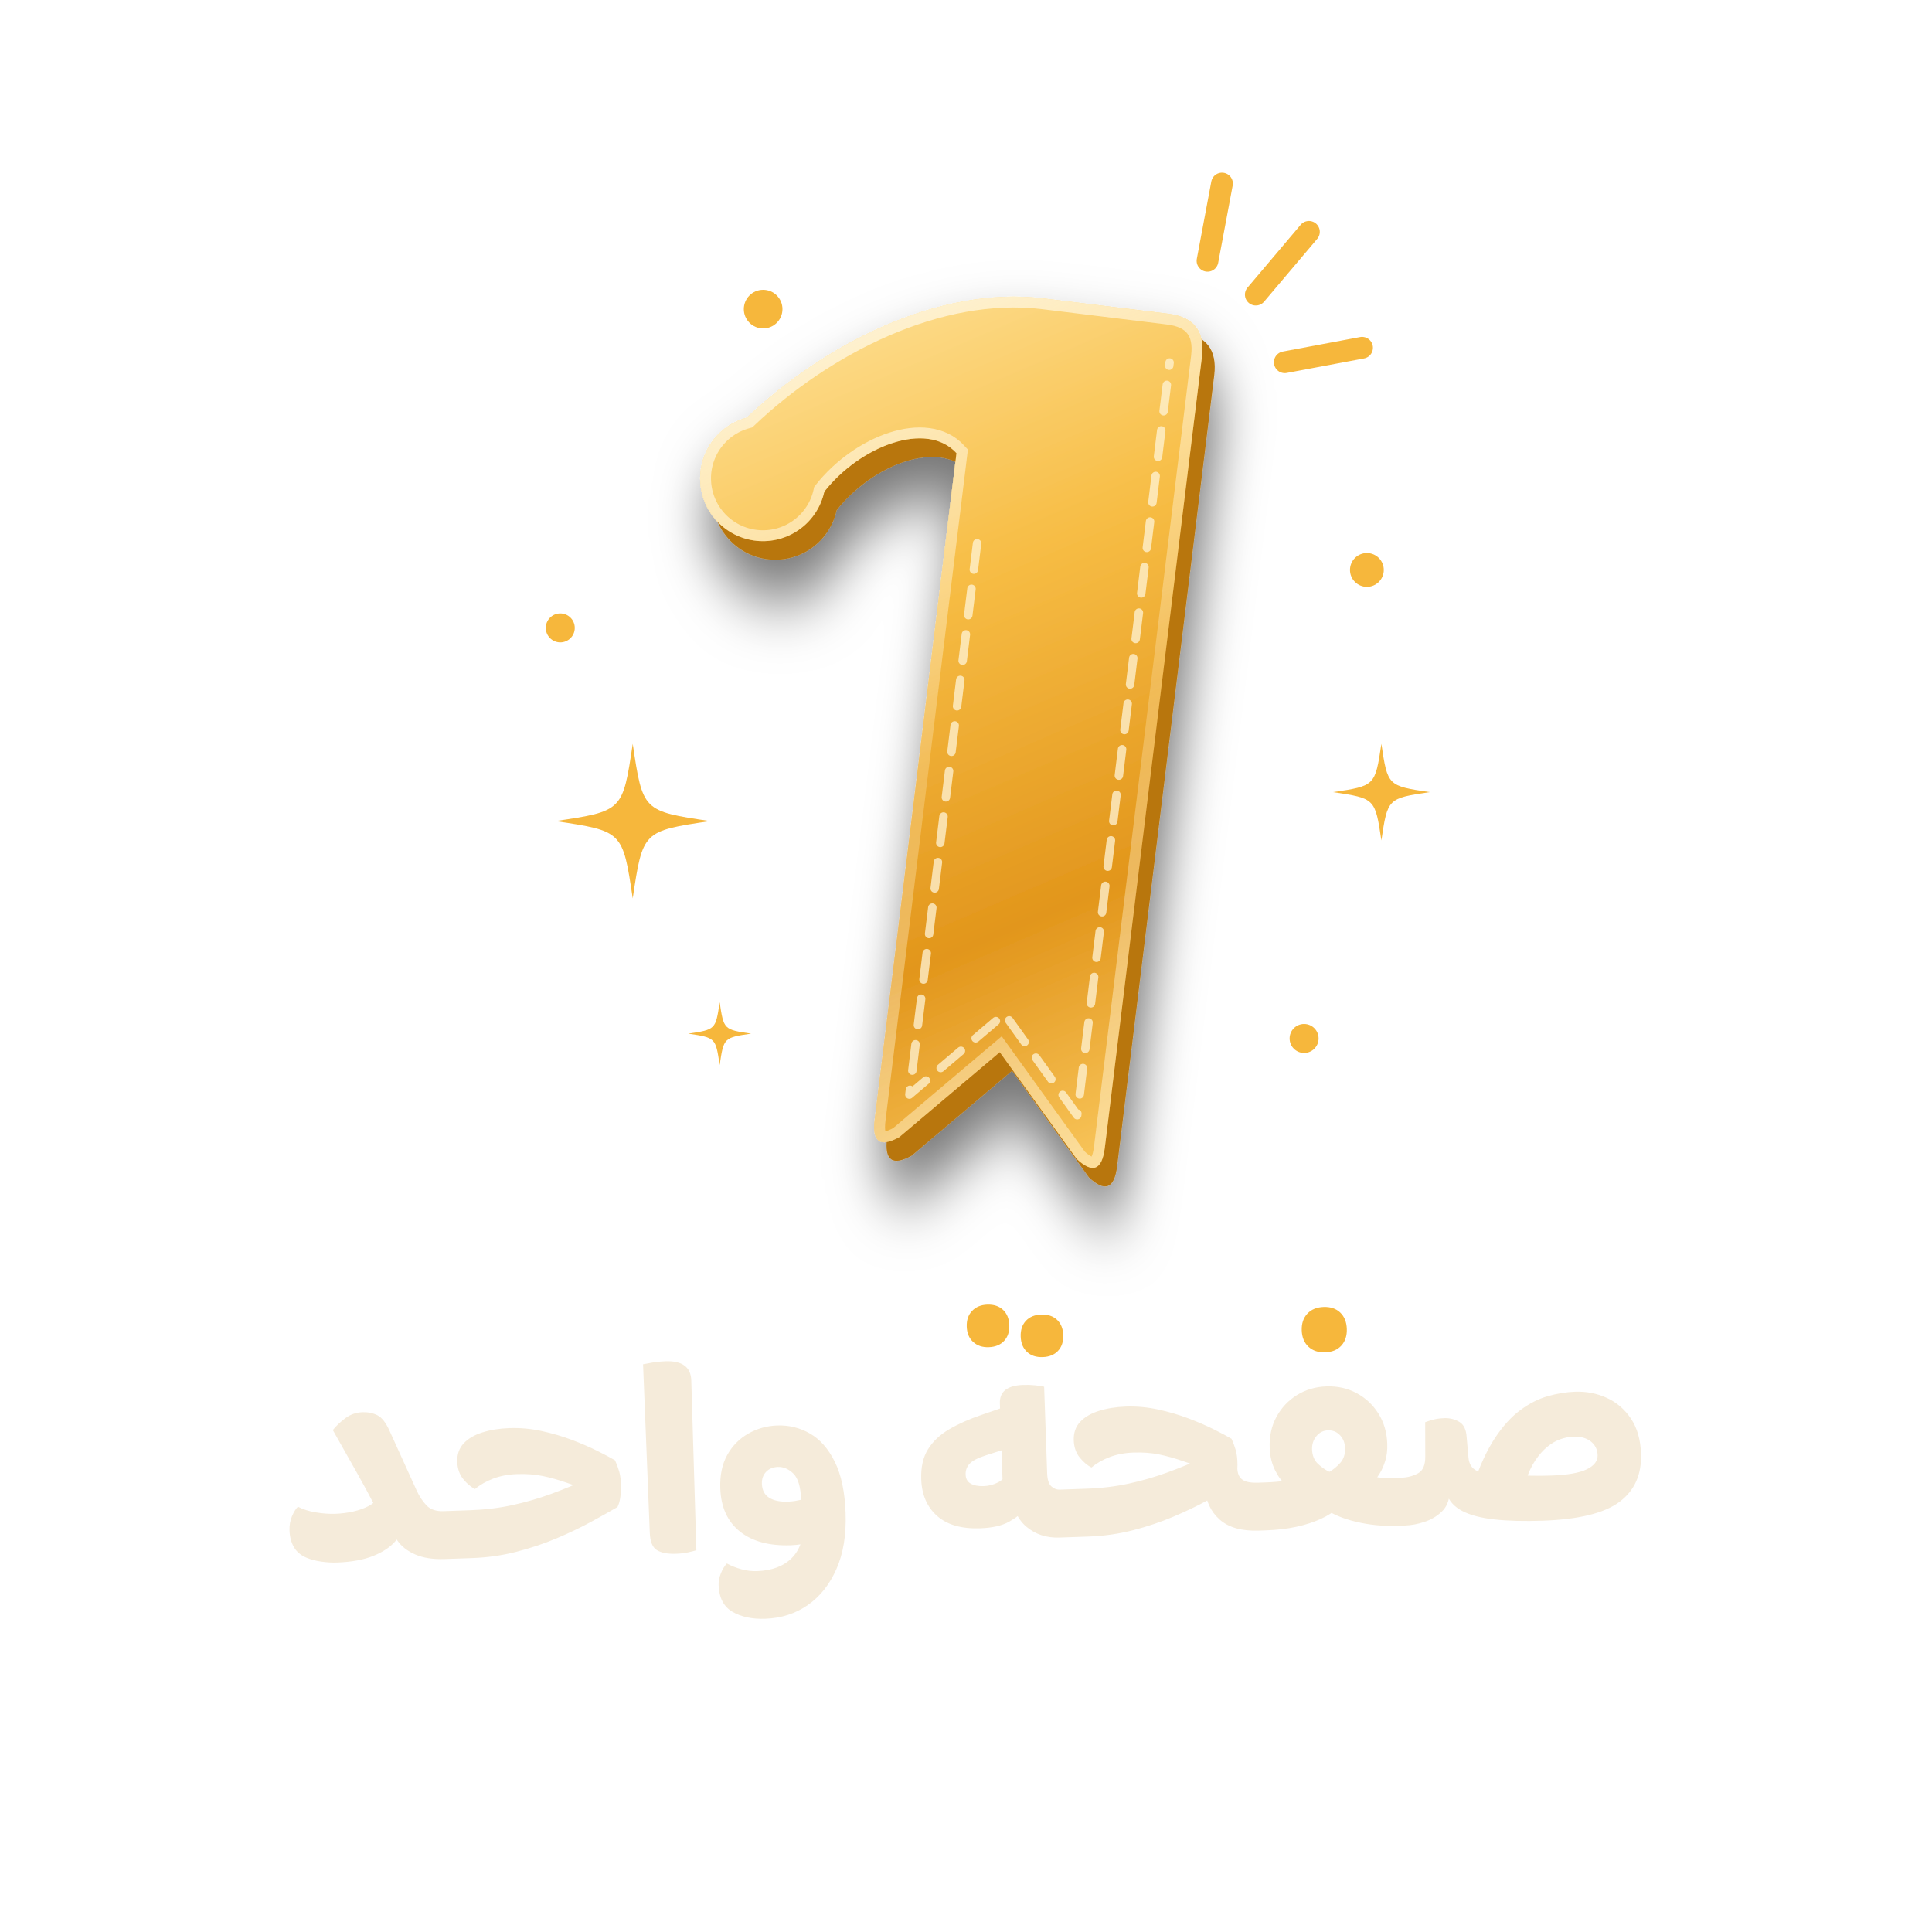
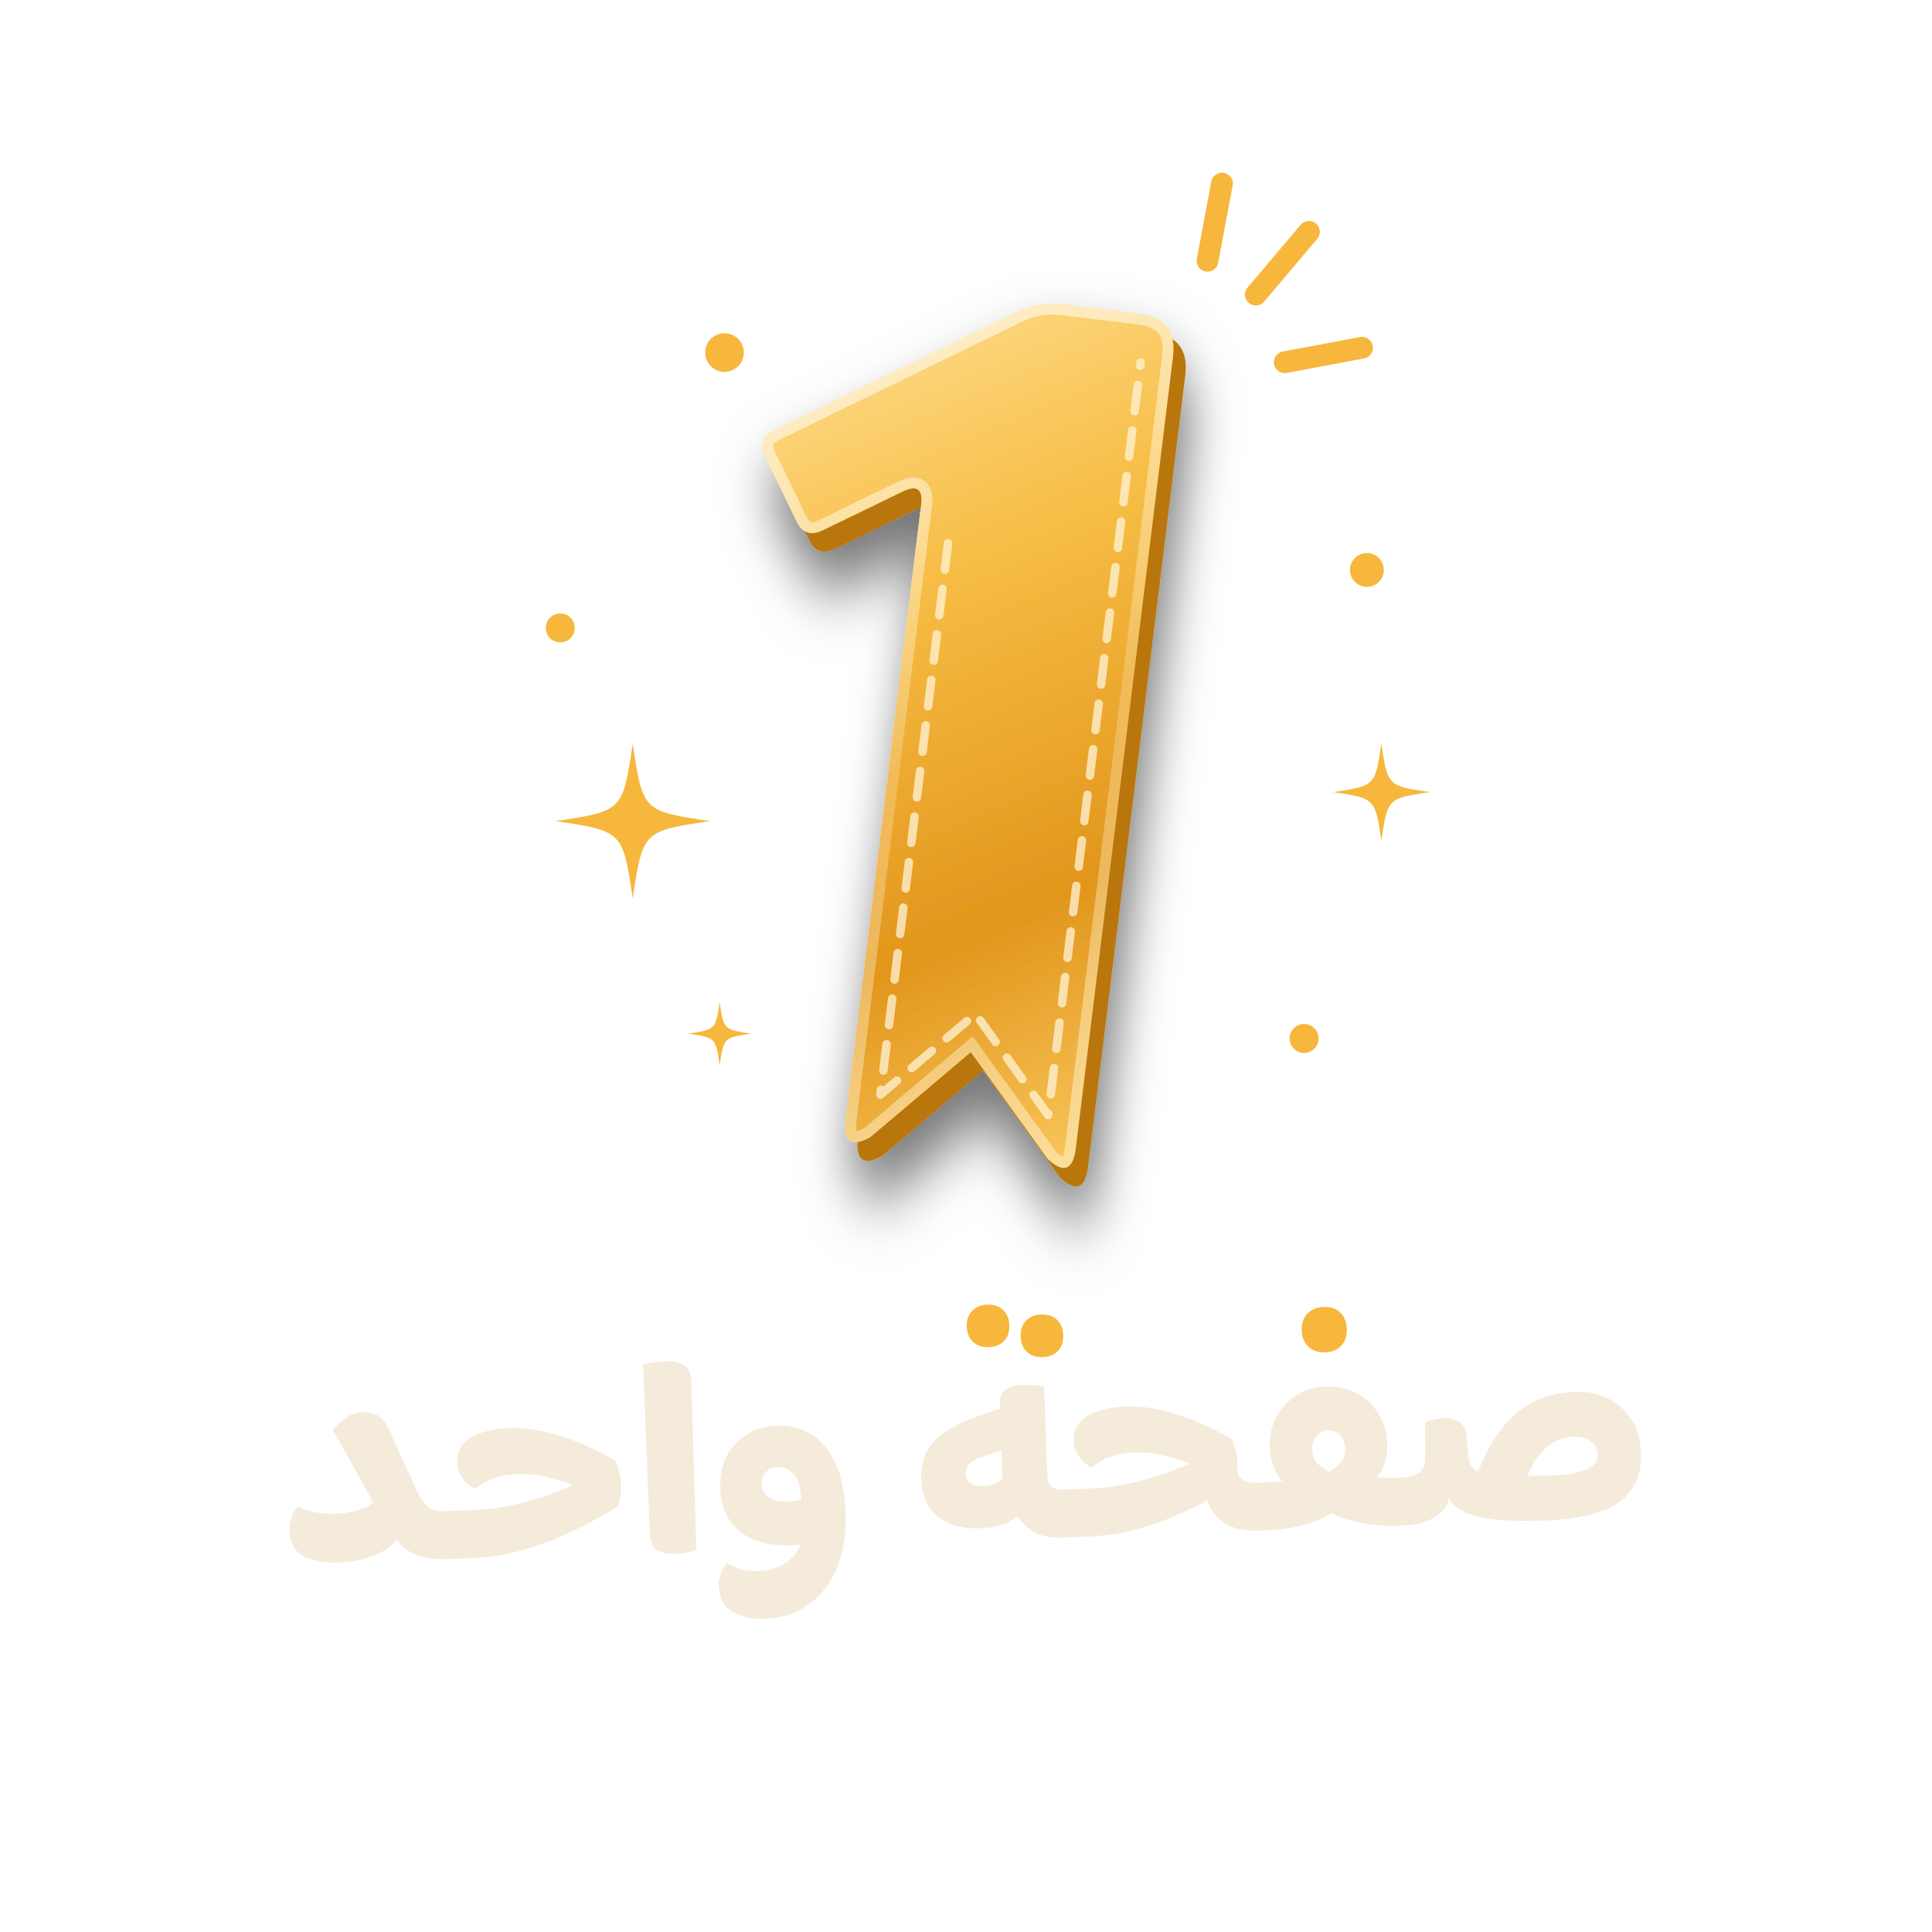
<svg xmlns="http://www.w3.org/2000/svg" width="800" height="800" viewBox="0 0 800 800">
  <defs>
    <radialGradient id="bg" cx="400" cy="380" r="480" gradientUnits="userSpaceOnUse">
      <stop offset="0" stop-color="#211E1A" />
      <stop offset="1" stop-color="#141414" />
    </radialGradient>
    <radialGradient id="glow">
      <stop offset="0" stop-color="#F6B73C" stop-opacity=".22" />
      <stop offset="1" stop-color="#F6B73C" stop-opacity="0" />
    </radialGradient>
    <linearGradient id="gold" x1="-150" y1="0" x2="60" y2="360" gradientUnits="userSpaceOnUse">
      <stop offset="0" stop-color="#FFE7A4" />
      <stop offset=".38" stop-color="#F7BD45" />
      <stop offset=".72" stop-color="#E2961C" />
      <stop offset="1" stop-color="#FBCB62" />
    </linearGradient>
    <linearGradient id="rim" x1="-150" y1="0" x2="60" y2="360" gradientUnits="userSpaceOnUse">
      <stop offset="0" stop-color="#FFF8E6" stop-opacity=".95" />
      <stop offset=".55" stop-color="#FFF1CC" stop-opacity=".25" />
      <stop offset="1" stop-color="#FFF1CC" stop-opacity=".6" />
    </linearGradient>
    <clipPath id="oneClip">
-       <path d="M-20 0C-64 0 -108 30 -136 64A26 26 0 1 0 -100.4 90.5C-88 70 -62 56 -48 68V346Q-48 360 -37 352L0 312L37 352Q48 360 48 346V16Q48 0 32 0Z" />
+       <path d="M0 0Q-10 0 -18.4 5.5L-112.3 66.4Q-119 70.8 -114.6 77.5L-98.3 102.7Q-93.9 109.4 -87.2 105L-56.4 85.1Q-48 79.6 -48 89.6V346Q-48 360 -37 352L0 312L37 352Q48 360 48 346V16Q48 0 32 0Z" />
    </clipPath>
    <filter id="lift" x="-50%" y="-50%" width="200%" height="200%">
      <feDropShadow dx="4" dy="16" stdDeviation="12" flood-color="#000000" flood-opacity=".55" />
    </filter>
    <path id="spark" d="M0-1C.13-.13.13-.13 1 0C.13.13.13.13 0 1C-.13.13-.13.13-1 0C-.13-.13-.13-.13 0-1Z" />
  </defs>
  <g transform="translate(0 10)">
-     <g transform="translate(452 116) rotate(7)">
+     <g transform="translate(440 116) rotate(7)">
      <g filter="url(#lift)">
-         <path d="M-20 0C-64 0 -108 30 -136 64A26 26 0 1 0 -100.4 90.5C-88 70 -62 56 -48 68V346Q-48 360 -37 352L0 312L37 352Q48 360 48 346V16Q48 0 32 0Z" fill="#B8760F" transform="translate(6 7)" />
-         <path d="M-20 0C-64 0 -108 30 -136 64A26 26 0 1 0 -100.4 90.5C-88 70 -62 56 -48 68V346Q-48 360 -37 352L0 312L37 352Q48 360 48 346V16Q48 0 32 0Z" fill="url(#gold)" />
+         <path d="M0 0Q-10 0 -18.4 5.5L-112.3 66.4Q-119 70.8 -114.6 77.5L-98.3 102.7Q-93.9 109.4 -87.2 105L-56.4 85.1Q-48 79.6 -48 89.6V346Q-48 360 -37 352L0 312L37 352Q48 360 48 346V16Q48 0 32 0Z" fill="#B8760F" transform="translate(6 7)" />
+         <path d="M0 0Q-10 0 -18.4 5.5L-112.3 66.4Q-119 70.8 -114.6 77.5L-98.3 102.7Q-93.9 109.4 -87.2 105L-56.4 85.1Q-48 79.6 -48 89.6V346Q-48 360 -37 352L0 312L37 352Q48 360 48 346V16Q48 0 32 0Z" fill="url(#gold)" />
      </g>
-       <path d="M-20 0C-64 0 -108 30 -136 64A26 26 0 1 0 -100.4 90.5C-88 70 -62 56 -48 68V346Q-48 360 -37 352L0 312L37 352Q48 360 48 346V16Q48 0 32 0Z" fill="none" stroke="url(#rim)" stroke-width="9" clip-path="url(#oneClip)" />
+       <path d="M0 0Q-10 0 -18.4 5.5L-112.3 66.4Q-119 70.8 -114.6 77.5L-98.3 102.7Q-93.9 109.4 -87.2 105L-56.4 85.1Q-48 79.6 -48 89.6V346Q-48 360 -37 352L0 312L37 352Q48 360 48 346V16Q48 0 32 0Z" fill="none" stroke="url(#rim)" stroke-width="9" clip-path="url(#oneClip)" />
      <path d="M-35 104V334L0 296L35 334V20" fill="none" stroke="#FFF4D6" stroke-opacity=".75" stroke-width="3.5" stroke-dasharray="11 8" stroke-linecap="round" stroke-linejoin="round" />
    </g>
    <g fill="none" stroke="#F6B73C" stroke-width="9" stroke-linecap="round">
      <path d="M520 112L542 86" />
      <path d="M532 140L564 134" />
      <path d="M500 98L506 66" />
    </g>
    <g fill="#F6B73C">
      <use href="#spark" transform="translate(262 330) scale(32)" />
      <use href="#spark" transform="translate(572 318) scale(20)" />
      <use href="#spark" transform="translate(298 418) scale(13)" />
-       <circle cx="316" cy="118" r="8" />
+       <circle cx="300" cy="136" r="8" />
      <circle cx="566" cy="226" r="7" />
      <circle cx="232" cy="250" r="6" />
      <circle cx="540" cy="420" r="6" />
    </g>
    <g transform="rotate(-2 400 590)">
      <path d="M182.674 628.0Q175.366 628.0 170.552 625.68Q165.738 623.36 163.36 619.648Q160.982 615.936 160.75 611.876L157.502 611.528Q154.602 604.916 151.296 598.304Q147.99 591.692 144.626 585.312Q141.262 578.932 138.246 573.016Q140.45 570.464 143.64 568.26Q146.83 566.056 150.774 566.056Q154.138 566.056 156.864 567.506Q159.59 568.956 161.678 574.06L172.118 599.348Q173.626 602.944 175.946 605.554Q178.266 608.164 182.906 608.164H184.762V628.0ZM138.014 627.884Q135.114 627.884 131.692 627.304Q128.27 626.724 125.486 625.448Q122.006 623.824 120.44 620.866Q118.874 617.908 118.874 613.964Q118.874 610.716 120.092 608.106Q121.31 605.496 122.702 604.22Q125.718 605.96 130.01 606.83Q134.302 607.7 138.014 607.7Q141.958 607.7 145.554 607.004Q149.15 606.308 151.818 605.032Q154.486 603.756 155.53 602.132L166.202 612.456Q165.738 616.4 162.49 619.938Q159.242 623.476 153.152 625.68Q147.062 627.884 138.014 627.884ZM184.762 628.0V608.164Q185.922 610.02 186.502 612.456Q187.082 614.892 187.082 618.024Q187.082 621.156 186.502 623.708Q185.922 626.26 184.762 628.0ZM242.878 596.912 245.662 602.48Q239.05 600.044 234.12 598.13Q229.19 596.216 224.434 595.056Q219.678 593.896 213.762 593.896Q208.426 593.896 203.96 595.404Q199.494 596.912 196.246 599.464Q193.81 598.188 191.548 595.23Q189.286 592.272 189.286 587.98Q189.286 583.34 192.186 580.44Q195.086 577.54 200.132 576.148Q205.178 574.756 211.326 574.756Q218.054 574.756 224.666 576.438Q231.278 578.12 237.078 580.556Q242.878 582.992 247.46 585.486Q252.042 587.98 254.594 589.604Q255.522 591.808 256.16 594.302Q256.798 596.796 256.682 600.508Q256.566 603.408 256.16 605.438Q255.754 607.468 254.942 608.976Q250.186 611.528 243.69 614.776Q237.194 618.024 229.306 621.04Q221.418 624.056 212.486 626.028Q203.554 628.0 193.926 628.0H182.906V608.164H193.926Q203.206 608.164 211.5 606.656Q219.794 605.148 227.624 602.596Q235.454 600.044 242.878 596.912ZM278.49 629.16Q273.27 629.16 270.602 627.362Q267.934 625.564 267.934 620.112L267.586 550.28Q268.978 550.048 271.53 549.7Q274.082 549.352 276.866 549.352Q287.306 549.352 287.306 557.588L286.958 628.0Q285.682 628.348 283.478 628.754Q281.274 629.16 278.49 629.16ZM314.45 657.348Q306.33 657.348 300.994 653.984Q295.658 650.62 295.658 642.732Q295.658 640.412 296.76 637.918Q297.862 635.424 299.37 633.916Q302.154 635.54 305.344 636.526Q308.534 637.512 311.782 637.512Q321.062 637.512 326.34 632.582Q331.618 627.652 331.85 617.792L349.25 614.776Q349.25 628.232 344.668 637.744Q340.086 647.256 332.256 652.302Q324.426 657.348 314.45 657.348ZM322.222 577.54Q329.53 577.54 335.678 581.368Q341.826 585.196 345.538 593.432Q349.25 601.668 349.25 614.776L335.678 626.144Q333.474 626.608 331.038 626.956Q328.602 627.304 326.166 627.304Q312.71 627.304 305.228 620.866Q297.746 614.428 297.746 602.712Q297.746 594.592 301.11 589.024Q304.474 583.456 310.1 580.498Q315.726 577.54 322.222 577.54ZM321.874 594.708Q318.858 594.708 316.944 596.564Q315.03 598.42 315.03 601.436Q315.03 605.38 317.814 607.294Q320.598 609.208 325.586 609.208Q327.094 609.208 328.486 609.034Q329.878 608.86 331.038 608.628Q331.038 600.624 328.196 597.666Q325.354 594.708 321.874 594.708ZM417.574 607.004 423.49 615.704Q421.17 618.488 416.704 620.75Q412.238 623.012 404.698 623.012Q393.098 623.012 387.066 617.27Q381.034 611.528 381.034 601.9Q381.034 594.36 384.282 589.546Q387.53 584.732 393.33 581.6Q399.13 578.468 406.786 576.148L417.806 572.784V590.184L407.946 592.968Q403.074 594.36 401.276 596.158Q399.478 597.956 399.478 600.624Q399.478 603.176 401.45 604.394Q403.422 605.612 406.786 605.612Q410.034 605.612 412.876 604.22Q415.718 602.828 415.718 600.74L414.674 608.164V571.624Q414.674 564.316 424.534 564.316Q427.202 564.316 429.638 564.664Q432.074 565.012 433.234 565.36V601.204Q433.234 605.148 434.742 606.656Q436.25 608.164 438.222 608.164H440.194V628.0H437.41Q429.29 628.0 423.78 622.954Q418.27 617.908 417.574 607.004ZM440.194 628.0V608.164Q441.354 610.02 441.934 612.456Q442.514 614.892 442.514 618.024Q442.514 621.156 441.934 623.708Q441.354 626.26 440.194 628.0ZM520.002 628.0Q509.33 628.0 503.936 622.838Q498.542 617.676 498.31 609.556L511.998 601.9Q511.998 604.22 512.926 605.612Q513.854 607.004 515.71 607.584Q517.566 608.164 520.35 608.164H522.206V628.0ZM522.206 628.0V608.164Q523.366 610.02 523.946 612.456Q524.526 614.892 524.526 618.024Q524.526 621.156 523.946 623.708Q523.366 626.26 522.206 628.0ZM498.31 596.912 501.094 602.48Q494.482 600.044 489.552 598.13Q484.622 596.216 479.866 595.056Q475.11 593.896 469.194 593.896Q463.858 593.896 459.392 595.404Q454.926 596.912 451.678 599.464Q449.242 598.188 446.98 595.23Q444.718 592.272 444.718 587.98Q444.718 583.34 447.618 580.44Q450.518 577.54 455.564 576.148Q460.61 574.756 466.758 574.756Q473.486 574.756 480.098 576.438Q486.71 578.12 492.51 580.556Q498.31 582.992 502.892 585.486Q507.474 587.98 510.026 589.604Q510.954 591.808 511.592 594.302Q512.23 596.796 512.114 600.508Q511.998 603.408 511.592 605.438Q511.186 607.468 510.374 608.976Q505.618 611.528 499.122 614.776Q492.626 618.024 484.738 621.04Q476.85 624.056 467.918 626.028Q458.986 628.0 449.358 628.0H438.338V608.164H449.358Q458.638 608.164 466.932 606.656Q475.226 605.148 483.056 602.596Q490.886 600.044 498.31 596.912ZM577.19 628.0Q568.49 628.0 560.312 625.738Q552.134 623.476 547.262 619.648H553.178Q550.278 622.2 545.812 624.056Q541.346 625.912 535.604 626.956Q529.862 628.0 522.902 628.0H520.35V608.164H523.366Q525.918 608.164 528.006 608.048Q530.094 607.932 531.95 607.7Q533.806 607.468 535.43 607.004L531.834 609.208Q529.746 607.816 527.716 603.524Q525.686 599.232 525.686 593.896Q525.686 586.704 528.934 581.194Q532.182 575.684 537.692 572.494Q543.202 569.304 550.046 569.304Q556.89 569.304 562.4 572.494Q567.91 575.684 571.158 581.252Q574.406 586.82 574.406 593.896Q574.406 597.956 573.304 601.03Q572.202 604.104 570.868 606.076Q569.534 608.048 568.722 608.976L566.518 607.004Q568.142 607.468 570.926 607.816Q573.71 608.164 577.654 608.164H580.438V628.0ZM550.046 604.684Q552.366 603.524 554.628 601.204Q556.89 598.884 556.89 595.056Q556.89 591.924 554.976 589.72Q553.062 587.516 550.046 587.516Q547.146 587.516 545.174 589.778Q543.202 592.04 543.202 595.172Q543.202 599.0 545.464 601.262Q547.726 603.524 550.046 604.684ZM580.438 628.0V608.164Q581.598 610.02 582.178 612.456Q582.758 614.892 582.758 618.024Q582.758 621.156 582.178 623.708Q581.598 626.26 580.438 628.0ZM578.582 628.0V608.164H579.858Q583.57 608.164 586.702 606.598Q589.834 605.032 589.95 599.696L590.414 585.544Q592.154 584.964 594.01 584.558Q595.866 584.152 598.418 584.152Q601.782 584.152 604.508 585.892Q607.234 587.632 607.35 592.272L607.814 600.856Q608.046 604.104 606.48 606.598Q604.914 609.092 602.652 611.18Q600.39 613.268 598.302 615.588L599.462 615.472Q598.998 620.112 595.924 622.838Q592.85 625.564 588.674 626.782Q584.498 628.0 580.67 628.0ZM641.918 609.44Q652.01 609.44 656.65 607.352Q661.29 605.264 661.29 601.668Q661.29 598.072 658.622 595.868Q655.954 593.664 651.546 593.664Q648.994 593.664 646.152 594.534Q643.31 595.404 640.584 597.492Q637.858 599.58 635.422 602.944Q632.986 606.308 631.13 611.412L609.322 612.456Q613.73 600.624 618.95 593.258Q624.17 585.892 629.912 581.948Q635.654 578.004 641.512 576.554Q647.37 575.104 652.938 575.104Q659.898 575.104 665.93 578.12Q671.962 581.136 675.616 587.052Q679.27 592.968 679.27 601.668Q679.27 614.66 669.642 621.33Q660.014 628.0 637.742 628.0Q626.026 628.0 617.674 626.782Q609.322 625.564 604.508 622.838Q599.694 620.112 598.302 615.588L607.814 600.856Q608.046 604.8 611.004 606.366Q613.962 607.932 620.11 608.512Q621.154 608.628 622.72 608.512Q624.286 608.396 625.33 608.512Q629.506 608.976 633.45 609.208Q637.394 609.44 641.918 609.44Z" fill="#F5EBDA" />
      <g transform="translate(-1 -8)">
        <path d="M411.89 556.196Q407.946 556.196 405.51 553.818Q403.074 551.44 403.074 547.38Q403.074 543.32 405.51 540.942Q407.946 538.564 411.89 538.564Q415.95 538.564 418.328 540.942Q420.706 543.32 420.706 547.38Q420.706 551.44 418.328 553.818Q415.95 556.196 411.89 556.196Z" fill="#F6B73C" />
      </g>
      <g transform="translate(1 -3)">
        <path d="M432.074 556.08Q428.014 556.08 425.636 553.702Q423.258 551.324 423.258 547.264Q423.258 543.204 425.636 540.826Q428.014 538.448 432.074 538.448Q436.134 538.448 438.512 540.826Q440.89 543.204 440.89 547.264Q440.89 551.324 438.512 553.702Q436.134 556.08 432.074 556.08Z" fill="#F6B73C" />
      </g>
      <g transform="translate(0 -6)">
        <path d="M550.046 561.184Q545.754 561.184 543.202 558.632Q540.65 556.08 540.65 551.788Q540.65 547.496 543.202 544.944Q545.754 542.392 550.046 542.392Q554.338 542.392 556.832 544.944Q559.326 547.496 559.326 551.788Q559.326 556.08 556.832 558.632Q554.338 561.184 550.046 561.184Z" fill="#F6B73C" />
      </g>
    </g>
  </g>
</svg>
